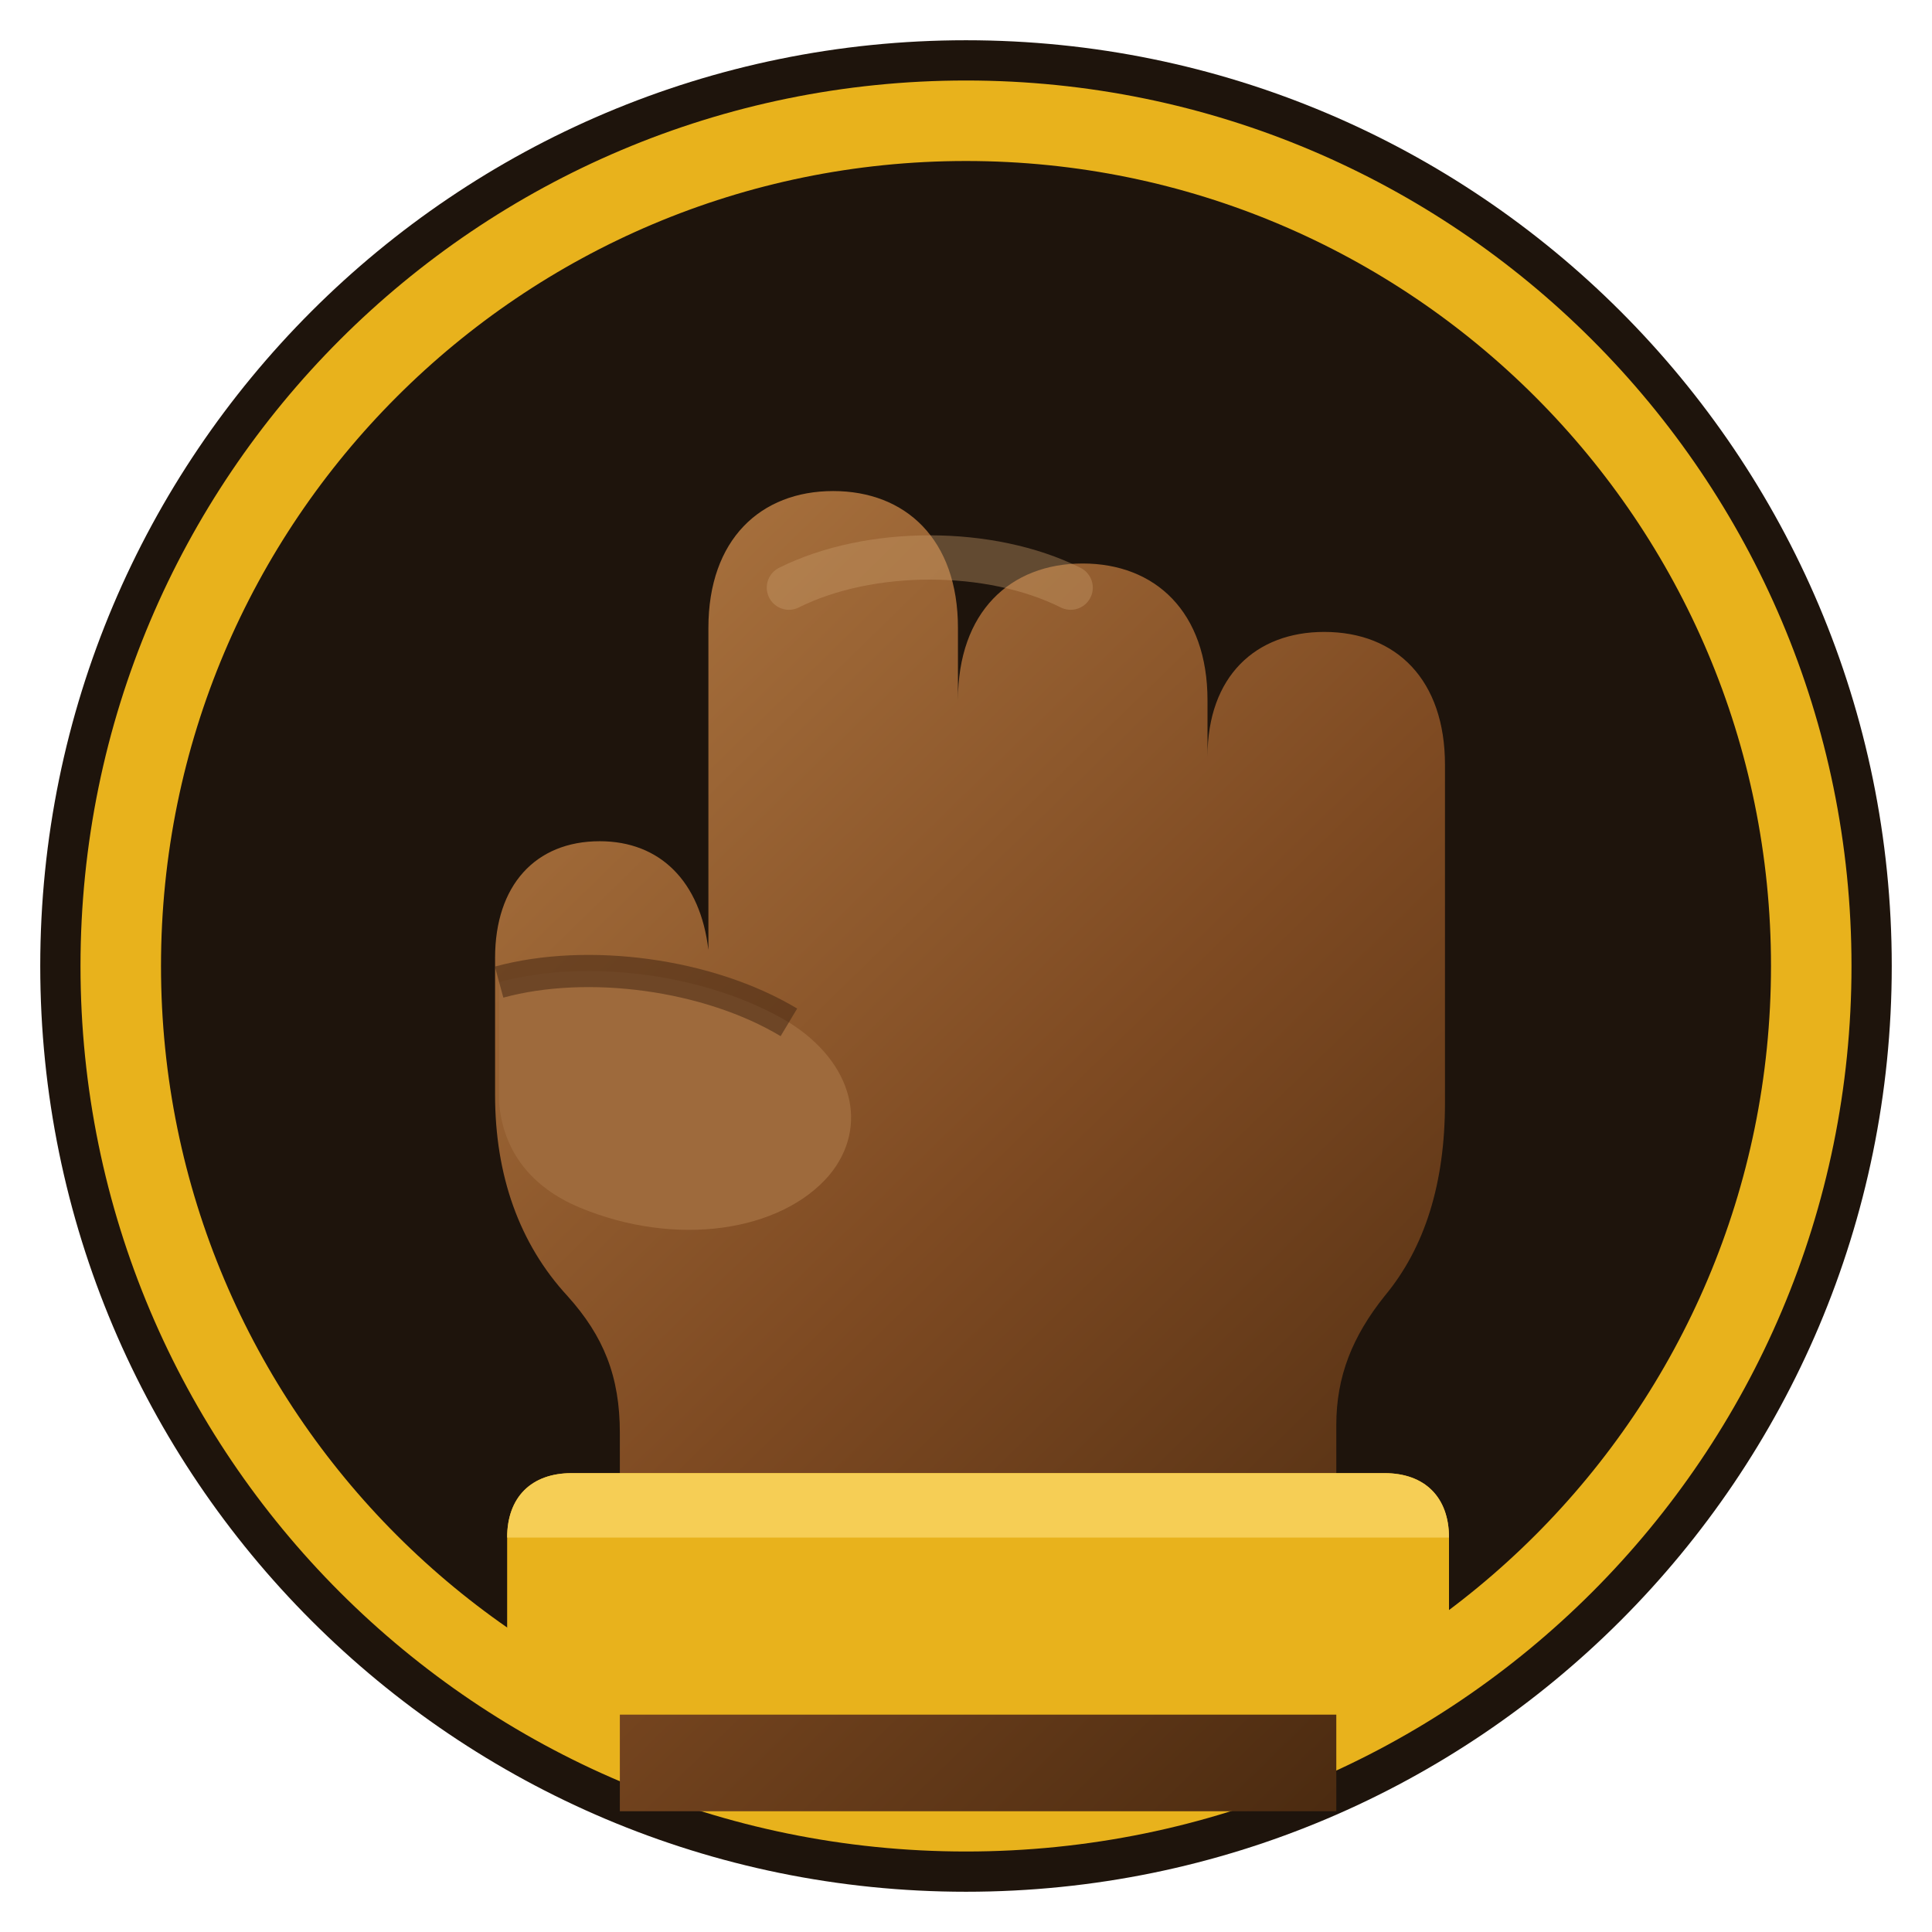
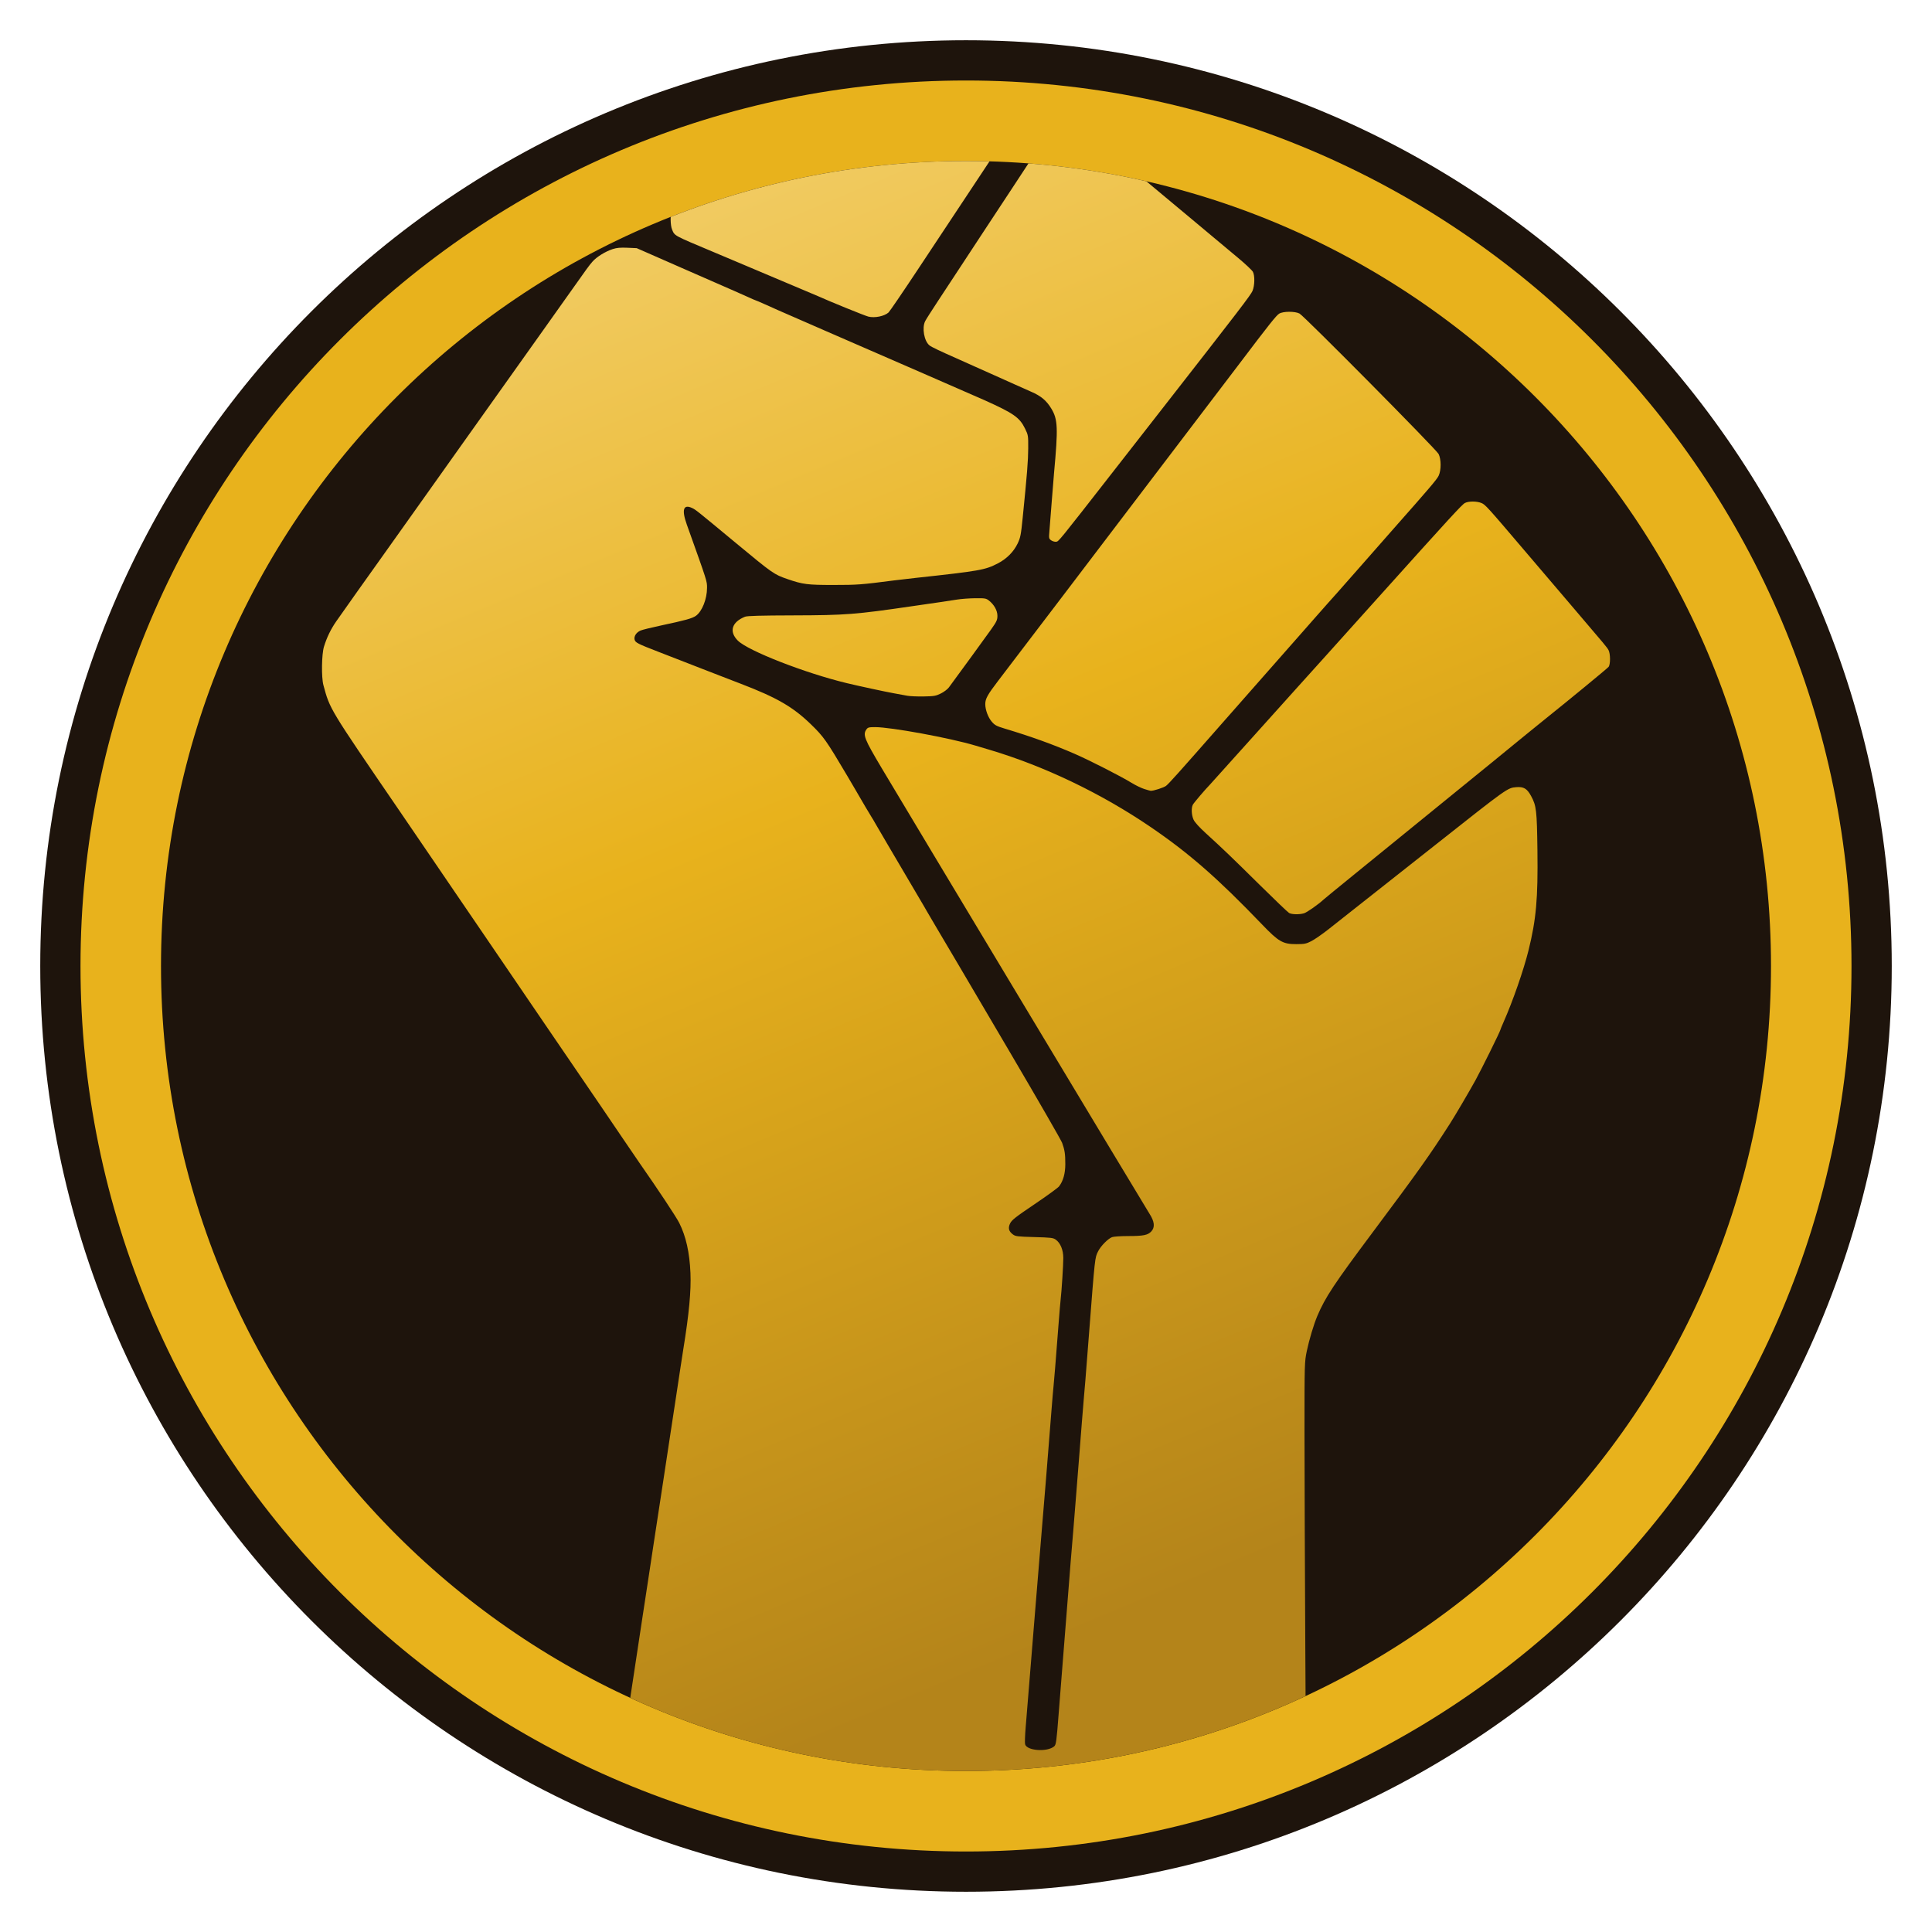
<svg xmlns="http://www.w3.org/2000/svg" viewBox="0 0 48 48" width="48" height="48" role="presentation">
  <defs>
-     <linearGradient id="skin" x1=".2" y1="0" x2=".9" y2="1">
-       <stop offset="0%" stop-color="#A9723E" />
-       <stop offset="50%" stop-color="#7E4A22" />
-       <stop offset="100%" stop-color="#4A2A10" />
+     <clipPath id="blm-disc">
+       <circle cx="24" cy="24" r="20" />
+     </clipPath>
+     <linearGradient id="blm-gold" x1="0" y1="0" x2=".3" y2="1">
+       <stop offset="0%" stop-color="#F6D98A" />
+       <stop offset="52%" stop-color="#E8B21C" />
+       <stop offset="100%" stop-color="#B4841A" />
    </linearGradient>
  </defs>
  <circle cx="24" cy="24" r="23" fill="#1E140C" />
  <circle cx="24" cy="24" r="21" fill="none" stroke="#E8B21C" stroke-width="2" />
-   <path d="M17.6 15.6 C17.6 13.4 18.9 12.2 20.7 12.2 C22.5 12.2 23.8 13.4 23.8 15.6            L23.8 17.4 C23.8 15.2 25.1 14 26.9 14 C28.7 14 30 15.2 30 17.4            L30 18.8 C30 16.8 31.2 15.7 32.9 15.7 C34.7 15.7 35.9 16.9 35.9 19            L35.9 27.4 C35.9 29.4 35.4 31 34.4 32.2 C33.6 33.2 33.2 34.2 33.2 35.4            L33.2 45 L15.4 45 L15.4 35.6 C15.4 34.2 15 33.2 14.1 32.2            C12.9 30.9 12.3 29.2 12.3 27.2 L12.3 23.8 C12.3 22 13.3 20.9 14.9 20.9            C16.4 20.9 17.4 21.9 17.6 23.6 Z" fill="url(#skin)" />
-   <path d="M12.4 24.4 C14.6 23.8 17.6 24.2 19.6 25.4 C21.2 26.4 21.6 28 20.6 29.2            C19.4 30.6 16.8 31 14.4 30 C13.2 29.5 12.5 28.6 12.4 27.4 Z" fill="#9E6A3C" />
-   <path d="M12.4 24.4 C14.6 23.8 17.6 24.2 19.6 25.4" fill="none" stroke="#3E2210" stroke-width=".8" opacity=".5" />
-   <path d="M14.2 36.6 L34.4 36.6 C35.4 36.6 36 37.2 36 38.2 L36 41            C36 42 35.4 42.6 34.4 42.6 L14.2 42.6 C13.2 42.6 12.6 42 12.6 41            L12.6 38.2 C12.6 37.2 13.2 36.6 14.2 36.6 Z" fill="#E8B21C" />
-   <path d="M14.2 36.6 L34.4 36.6 C35.4 36.6 36 37.2 36 38.2 L12.6 38.2            C12.6 37.2 13.2 36.6 14.2 36.6 Z" fill="#F6CE55" />
-   <path d="M19.6 14.6 C21.6 13.6 24.6 13.6 26.6 14.6" fill="none" stroke="#C99A6A" stroke-width="1.1" opacity=".4" stroke-linecap="round" />
+   <g clip-path="url(#blm-disc)">
+     <path transform="translate(8 -0.6859) scale(0.025138)" fill="url(#blm-gold)" d="m 290.255,1804.308 c -0.34,-0.34 -0.423,-1.802 -0.184,-3.25 0.239,-1.448 1.343,-8.707 2.454,-16.132 1.111,-7.425 2.454,-16.2 2.984,-19.5 0.53,-3.3 1.872,-12.075 2.982,-19.5 1.11,-7.425 3.195,-21.15 4.634,-30.5 1.439,-9.35 3.215,-21.05 3.947,-26 0.732,-4.95 2.298,-15.3 3.481,-23 2.289,-14.905 3.949,-25.859 6.364,-42 0.823,-5.5 2.443,-16.075 3.6,-23.5 1.157,-7.425 2.732,-17.775 3.5,-23 0.768,-5.225 2.3,-15.35 3.403,-22.5 4.898,-31.738 5.43,-35.221 9.624,-63 0.747,-4.95 2.32,-15.3 3.496,-23 1.175,-7.7 2.814,-18.5 3.641,-24 2.769,-18.411 4.217,-27.908 6.324,-41.5 1.151,-7.425 2.75,-18 3.553,-23.5 0.803,-5.5 2.155,-14.275 3.005,-19.5 5.712,-35.128 7.841,-57.855 7.084,-75.631 -0.86,-20.203 -4.446,-36.167 -11.095,-49.392 -3.022,-6.01 -20.949,-33.054 -39.759,-59.977 -2.113,-3.025 -9.019,-13.15 -15.345,-22.5 -14.299,-21.133 -28.918,-42.599 -51.417,-75.5 -9.591,-14.025 -21.95,-32.133 -27.464,-40.241 -5.514,-8.107 -16.242,-23.857 -23.839,-35 -14.746,-21.626 -27.8,-40.779 -44.82,-65.759 -5.808,-8.525 -14.716,-21.575 -19.794,-29 -5.078,-7.425 -13.046,-19.125 -17.706,-26 -8.414,-12.414 -20.799,-30.577 -37.844,-55.5 -68.161,-99.662 -67.192,-98.057 -73.67,-122 -2.09,-7.727 -1.762,-30.505 0.547,-38 2.832,-9.189 6.768,-17.315 12.114,-25.007 5.802,-8.35 35.554,-50.304 39.707,-55.993 3.539,-4.848 14.946,-20.883 41.259,-58 10.917,-15.4 30.263,-42.625 42.99,-60.5 12.728,-17.875 33.217,-46.675 45.531,-64 12.315,-17.325 27.839,-39.15 34.498,-48.5 6.66,-9.35 17.682,-24.875 24.494,-34.5 20.327,-28.719 21.368,-30.149 24.869,-34.149 4.045,-4.622 12.691,-9.966 19.931,-12.32 3.957,-1.286 7.619,-1.618 14.5,-1.314 l 9.206,0.407 44,19.321 c 24.2,10.627 47.569,20.856 51.931,22.731 4.362,1.876 10.806,4.741 14.32,6.367 3.514,1.626 6.569,2.957 6.789,2.957 0.341,0 4.134,1.631 13.96,6.004 1.1,0.49 4.925,2.213 8.5,3.829 3.575,1.616 25.175,11.045 48,20.953 52.478,22.779 149.908,65.246 156.5,68.213 28.53,12.842 34.375,16.932 39.713,27.793 3.22,6.55 3.285,6.953 3.223,19.697 -0.061,12.32 -1.087,25.193 -5.484,68.808 -1.682,16.682 -2.236,19.513 -4.929,25.154 -3.929,8.232 -10.78,15.139 -19.526,19.686 -12.649,6.575 -17.641,7.458 -81.497,14.405 -7.425,0.808 -16.875,1.907 -21,2.442 -32.682,4.243 -36.275,4.513 -60,4.514 -25.902,10e-4 -30.28,-0.557 -45.5,-5.807 -13.312,-4.591 -14.462,-5.396 -51,-35.683 -39.337,-32.607 -39.634,-32.844 -43.225,-34.548 -8.663,-4.111 -10.518,1.631 -5.271,16.308 20.476,57.274 19.995,55.769 19.995,62.565 0,11.045 -4.871,23.302 -10.994,27.662 -3.542,2.522 -10.494,4.454 -34.006,9.448 -9.625,2.045 -18.94,4.338 -20.701,5.097 -4.169,1.797 -6.712,5.677 -5.884,8.977 0.743,2.96 2.922,4.075 23.585,12.066 7.975,3.084 19.45,7.543 25.5,9.908 6.05,2.365 13.925,5.433 17.5,6.817 3.575,1.384 11.9,4.608 18.5,7.163 6.6,2.556 15.6,6.029 20,7.718 35.407,13.591 51.331,22.778 68.848,39.72 12.887,12.464 15.31,15.888 36.146,51.069 3.739,6.314 7.572,12.838 8.517,14.5 4.211,7.401 15.262,26.115 15.956,27.021 0.421,0.55 1.889,3.025 3.261,5.5 1.373,2.475 6.892,11.925 12.265,21 5.373,9.075 13.587,23.025 18.253,31 9.958,17.019 16.251,27.71 17.954,30.5 0.671,1.1 1.576,2.683 2.01,3.517 0.434,0.834 4.793,8.259 9.686,16.5 13.515,22.762 20.261,34.209 73.508,124.726 27.094,46.058 50.062,85.932 51.041,88.609 2.55,6.975 3.165,11.093 3.15,21.058 -0.015,9.293 -2.07,16.619 -6.169,21.988 -1.093,1.431 -11.985,9.352 -24.206,17.602 -18.615,12.567 -22.527,15.63 -24.116,18.883 -2.278,4.665 -1.485,7.883 2.716,11.014 2.558,1.907 4.528,2.149 21.18,2.602 16.47,0.449 18.651,0.711 21.18,2.552 4.63,3.37 7.412,10.134 7.432,18.076 0.017,6.926 -1.655,33.029 -2.65,41.372 -0.295,2.475 -1.177,12.825 -1.96,23 -3.105,40.373 -4.503,57.699 -5.002,62 -0.287,2.475 -1.21,13.275 -2.05,24 -3.202,40.847 -4.399,55.897 -5.41,68 -0.574,6.875 -1.712,20.6 -2.527,30.5 -0.816,9.9 -2.174,26.325 -3.019,36.5 -0.845,10.175 -1.75,21.2 -2.012,24.5 -0.741,9.326 -3.391,41.696 -4.503,55 -0.552,6.6 -1.682,20.55 -2.511,31 -2.193,27.636 -4.181,52.028 -5.553,68.107 -0.662,7.759 -0.917,15.246 -0.568,16.638 1.627,6.483 21.961,7.947 28.779,2.072 1.852,-1.595 2.297,-4.842 4.37,-31.816 0.803,-10.45 2.385,-30.475 3.515,-44.5 3.123,-38.745 4.854,-60.6 6.453,-81.5 1.382,-18.057 2.244,-28.645 4.56,-56 0.559,-6.6 1.7,-20.775 2.536,-31.5 0.836,-10.725 2.159,-27.375 2.94,-37 0.781,-9.625 2.099,-26.5 2.93,-37.5 0.83,-11 1.752,-22.25 2.048,-25 0.507,-4.711 1.666,-19.146 5.02,-62.5 5.96,-77.045 5.793,-75.533 9.061,-82 2.659,-5.262 9.731,-12.428 13.758,-13.942 1.548,-0.582 8.748,-1.061 16,-1.064 14.932,-0.01 19.292,-0.882 22.759,-4.574 3.825,-4.072 3.221,-9.789 -1.86,-17.612 -3.878,-5.971 -238.075,-395.667 -264.613,-440.308 -17.261,-29.035 -18.791,-32.928 -15.044,-38.277 1.357,-1.937 2.457,-2.223 8.563,-2.223 15.713,0 73.811,10.675 98.88,18.169 3.575,1.069 9.65,2.876 13.5,4.016 54.492,16.141 110.954,43.17 160,76.596 37.934,25.852 66.328,50.684 110.034,96.231 16.451,17.143 20.554,19.496 33.966,19.472 7.98,-0.014 9.653,-0.35 14.767,-2.967 3.172,-1.623 10.654,-6.791 16.626,-11.484 17.731,-13.932 59.407,-46.827 107.498,-84.85 69.656,-55.072 69.751,-55.14 78.376,-55.842 7.333,-0.597 10.676,1.384 14.645,8.677 5.267,9.677 5.795,14.196 6.299,53.967 0.603,47.508 -1.211,67.881 -8.772,98.516 -4.83,19.57 -15.497,50.221 -24.768,71.168 -1.745,3.942 -3.172,7.427 -3.172,7.744 0,1.18 -18.939,39.467 -24.53,49.588 -6.397,11.582 -19.976,34.695 -24.969,42.5 -19.862,31.05 -31.571,47.526 -76.316,107.393 -38.507,51.52 -47.212,64.668 -55.021,83.107 -3.479,8.215 -8.027,23.358 -10.36,34.5 -2.278,10.878 -2.304,11.774 -2.304,81 0,38.5 0.363,135.588 0.808,215.75 l 0.808,145.75 h -340.891 c -187.49,0 -341.169,-0.278 -341.509,-0.618 z M 955.833,929.629 c -1.214,-0.675 -14.273,-13.146 -29.019,-27.715 -28.187,-27.846 -36.186,-35.517 -53.181,-51.004 -6.555,-5.973 -11.082,-10.964 -12.228,-13.484 -2.066,-4.54 -2.413,-11.574 -0.731,-14.816 0.968,-1.865 11.983,-14.812 16.82,-19.77 0.851,-0.872 18.647,-20.656 39.547,-43.964 20.9,-23.308 42.725,-47.595 48.5,-53.97 5.775,-6.376 17.755,-19.667 26.623,-29.536 8.867,-9.869 32.902,-36.619 53.411,-59.444 69.383,-77.22 81.157,-90.047 84.016,-91.525 3.666,-1.896 11.711,-1.891 16.26,0.01 3.986,1.666 5.236,3.048 45.191,49.99 15.4,18.093 36.325,42.647 46.5,54.564 31.296,36.655 32.457,38.05 33.953,40.795 1.964,3.603 1.998,14.309 0.052,16.657 -1.343,1.621 -39.634,33.123 -62.003,51.009 -7.57,6.054 -26.839,21.755 -54.003,44.006 -10.95,8.969 -100.752,82.02 -134.5,109.412 -15.95,12.946 -29.9,24.368 -31,25.383 -5.571,5.14 -16.608,12.871 -19.6,13.729 -4.62,1.325 -11.93,1.162 -14.607,-0.326 z m -143.293,-122.59 c -3.025,-0.979 -8.622,-3.701 -12.437,-6.05 -10.435,-6.423 -41.364,-22.203 -56.063,-28.604 -21.389,-9.313 -42.816,-17.045 -69.327,-25.017 -8.064,-2.425 -9.794,-3.35 -12.773,-6.83 -3.637,-4.249 -6.4,-11.729 -6.4,-17.326 0,-5.34 2.162,-9.232 13.017,-23.436 5.612,-7.343 17.016,-22.314 25.343,-33.269 8.327,-10.955 24.61,-32.332 36.185,-47.505 11.574,-15.173 28.192,-37.034 36.928,-48.582 8.736,-11.547 26.528,-34.945 39.537,-51.995 13.009,-17.05 30.817,-40.463 39.572,-52.029 8.755,-11.566 22.787,-30.016 31.182,-41 8.395,-10.984 21.564,-28.296 29.264,-38.471 29.598,-39.111 36.57,-47.884 39.473,-49.662 3.891,-2.384 15.613,-2.443 20.052,-0.101 4.618,2.436 135.117,134.195 137.459,138.786 2.643,5.181 2.687,15.876 0.089,21.477 -1.665,3.588 -8.864,12.051 -45.149,53.074 -5.802,6.559 -20.409,23.176 -32.46,36.926 -12.052,13.75 -22.167,25.225 -22.479,25.5 -0.312,0.275 -4.336,4.775 -8.942,10 -4.606,5.225 -9.776,11.075 -11.489,13 -1.712,1.925 -9.63,10.925 -17.595,20 -7.965,9.075 -21.641,24.6 -30.393,34.5 -8.751,9.9 -30.128,34.181 -47.503,53.957 -41.682,47.442 -50.539,57.321 -53.439,59.602 -2.166,1.704 -12.437,5.026 -15.112,4.887 -0.572,-0.03 -3.515,-0.855 -6.54,-1.834 z m -234,-92.111 c -2.475,-0.474 -8.542,-1.589 -13.483,-2.477 -8.53,-1.534 -34.669,-7.167 -46.517,-10.025 -41.189,-9.933 -97.462,-31.909 -107.556,-42.003 -8.882,-8.882 -6.07,-18.286 7.056,-23.599 2.182,-0.883 15.277,-1.248 48,-1.338 51.644,-0.142 61.241,-0.887 117.5,-9.121 9.625,-1.409 21.775,-3.169 27,-3.911 5.225,-0.742 12.875,-1.904 17,-2.58 4.125,-0.677 12.231,-1.279 18.013,-1.339 9.575,-0.098 10.779,0.1 13.5,2.221 5.204,4.057 8.487,9.913 8.487,15.137 0,4.117 -0.741,5.713 -6.315,13.6 -5.21,7.372 -32.551,44.908 -41.673,57.214 -1.337,1.803 -4.924,4.503 -7.971,6 -4.955,2.434 -6.756,2.74 -17.041,2.903 -6.325,0.1 -13.525,-0.206 -16,-0.68 z m 142.118,-153.618 c -2.245,-1.586 -2.346,-2.091 -1.755,-8.783 0.345,-3.905 1.3,-16.1 2.122,-27.1 0.822,-11 1.929,-24.725 2.46,-30.5 4.117,-44.747 3.777,-53.091 -2.599,-63.693 -4.848,-8.06 -10.253,-12.6 -19.97,-16.775 -4.578,-1.967 -11.823,-5.199 -16.1,-7.183 -4.277,-1.984 -13.176,-5.973 -19.776,-8.865 -6.6,-2.892 -15.15,-6.71 -19,-8.485 -3.85,-1.775 -12.4,-5.607 -19,-8.516 -16.341,-7.203 -24.694,-11.195 -26.604,-12.715 -5.332,-4.242 -7.665,-17.387 -4.27,-24.069 0.894,-1.76 6.677,-10.85 12.85,-20.2 6.174,-9.35 16.087,-24.425 22.031,-33.5 5.943,-9.075 16.291,-24.825 22.995,-35 6.704,-10.175 19.304,-29.3 28.001,-42.5 8.697,-13.2 19.634,-29.85 24.305,-37 14.464,-22.142 17.306,-24.675 29.271,-26.078 10.262,-1.204 13.148,0.503 40.921,24.198 1.375,1.173 13.75,11.511 27.5,22.973 13.75,11.462 30.662,25.58 37.582,31.374 6.92,5.793 14.765,12.333 17.432,14.533 2.667,2.2 10.956,9.132 18.418,15.404 7.462,6.272 19.764,16.548 27.337,22.835 7.573,6.287 14.435,12.72 15.25,14.296 1.976,3.821 1.794,13.418 -0.354,18.709 -1.647,4.055 -12.515,18.241 -91.84,119.873 -10.353,13.265 -30.369,38.915 -44.48,57 -56.414,72.303 -55.246,70.867 -57.864,71.165 -1.364,0.156 -3.552,-0.474 -4.863,-1.4 z M 540.04,340.214 c -3.382,-0.812 -38.502,-15.074 -50,-20.304 -1.1,-0.5 -8.075,-3.449 -15.5,-6.553 -7.425,-3.104 -14.85,-6.239 -16.5,-6.966 -1.65,-0.727 -10.65,-4.528 -20,-8.447 -9.35,-3.918 -17.9,-7.53 -19,-8.027 -1.1,-0.496 -15.5,-6.569 -32,-13.495 -40.118,-16.839 -38.373,-15.89 -41.087,-22.368 -1.718,-4.101 -1.851,-14.996 -0.231,-18.831 1.31,-3.1 7.256,-11.676 25.166,-36.297 6.601,-9.075 14.93,-20.55 18.508,-25.5 3.578,-4.95 8.165,-11.25 10.194,-14 2.029,-2.75 8.554,-11.75 14.499,-20 17.472,-24.244 36.376,-50.401 42.639,-59 3.205,-4.4 9.88,-13.625 14.835,-20.5 36.371,-50.467 39.295,-54.206 44.465,-56.881 3.493,-1.807 7.002,-2.694 11.706,-2.96 8.342,-0.471 10.796,0.652 27.539,12.607 11.161,7.969 39.401,27.833 62.886,44.235 25.206,17.603 60.738,42.625 67.809,47.752 8.782,6.367 10.365,9.059 10.496,17.849 0.138,9.28 3.958,2.837 -49.441,83.399 -16.952,25.575 -43.047,64.95 -57.989,87.5 -14.942,22.55 -28.051,41.776 -29.131,42.724 -4.204,3.691 -13.499,5.593 -19.864,4.064 z" />
+   </g>
</svg>
